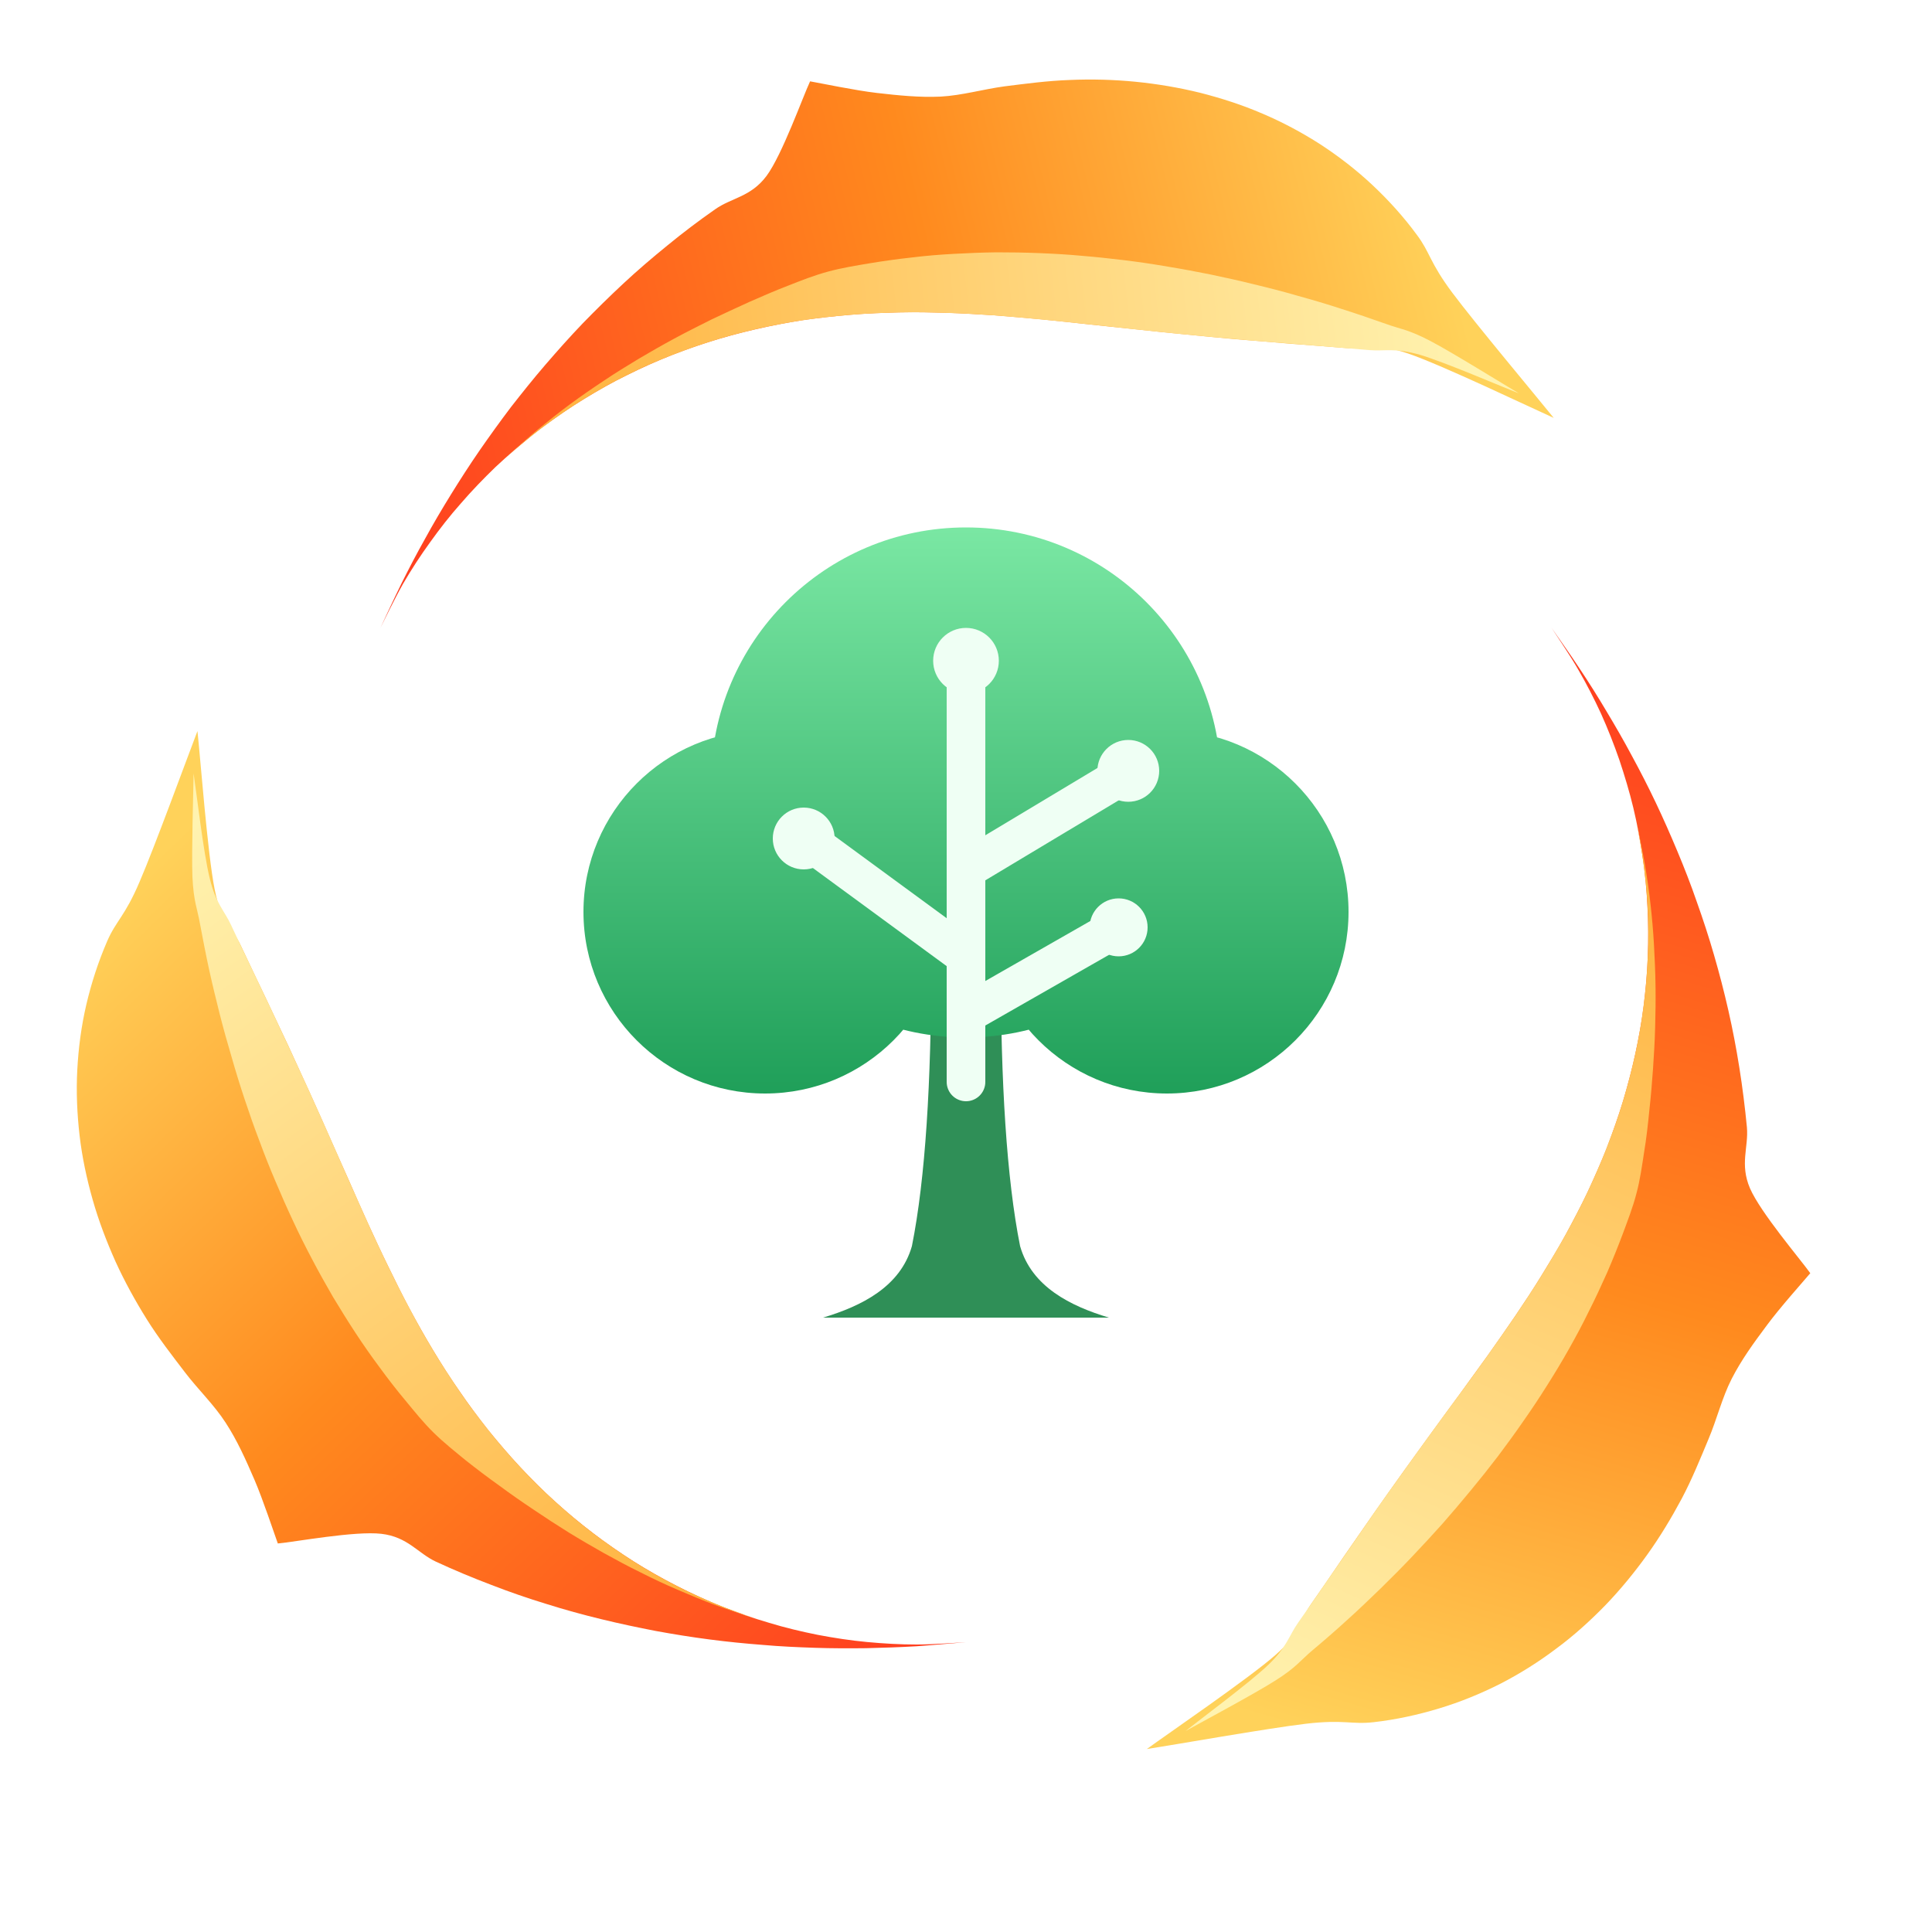
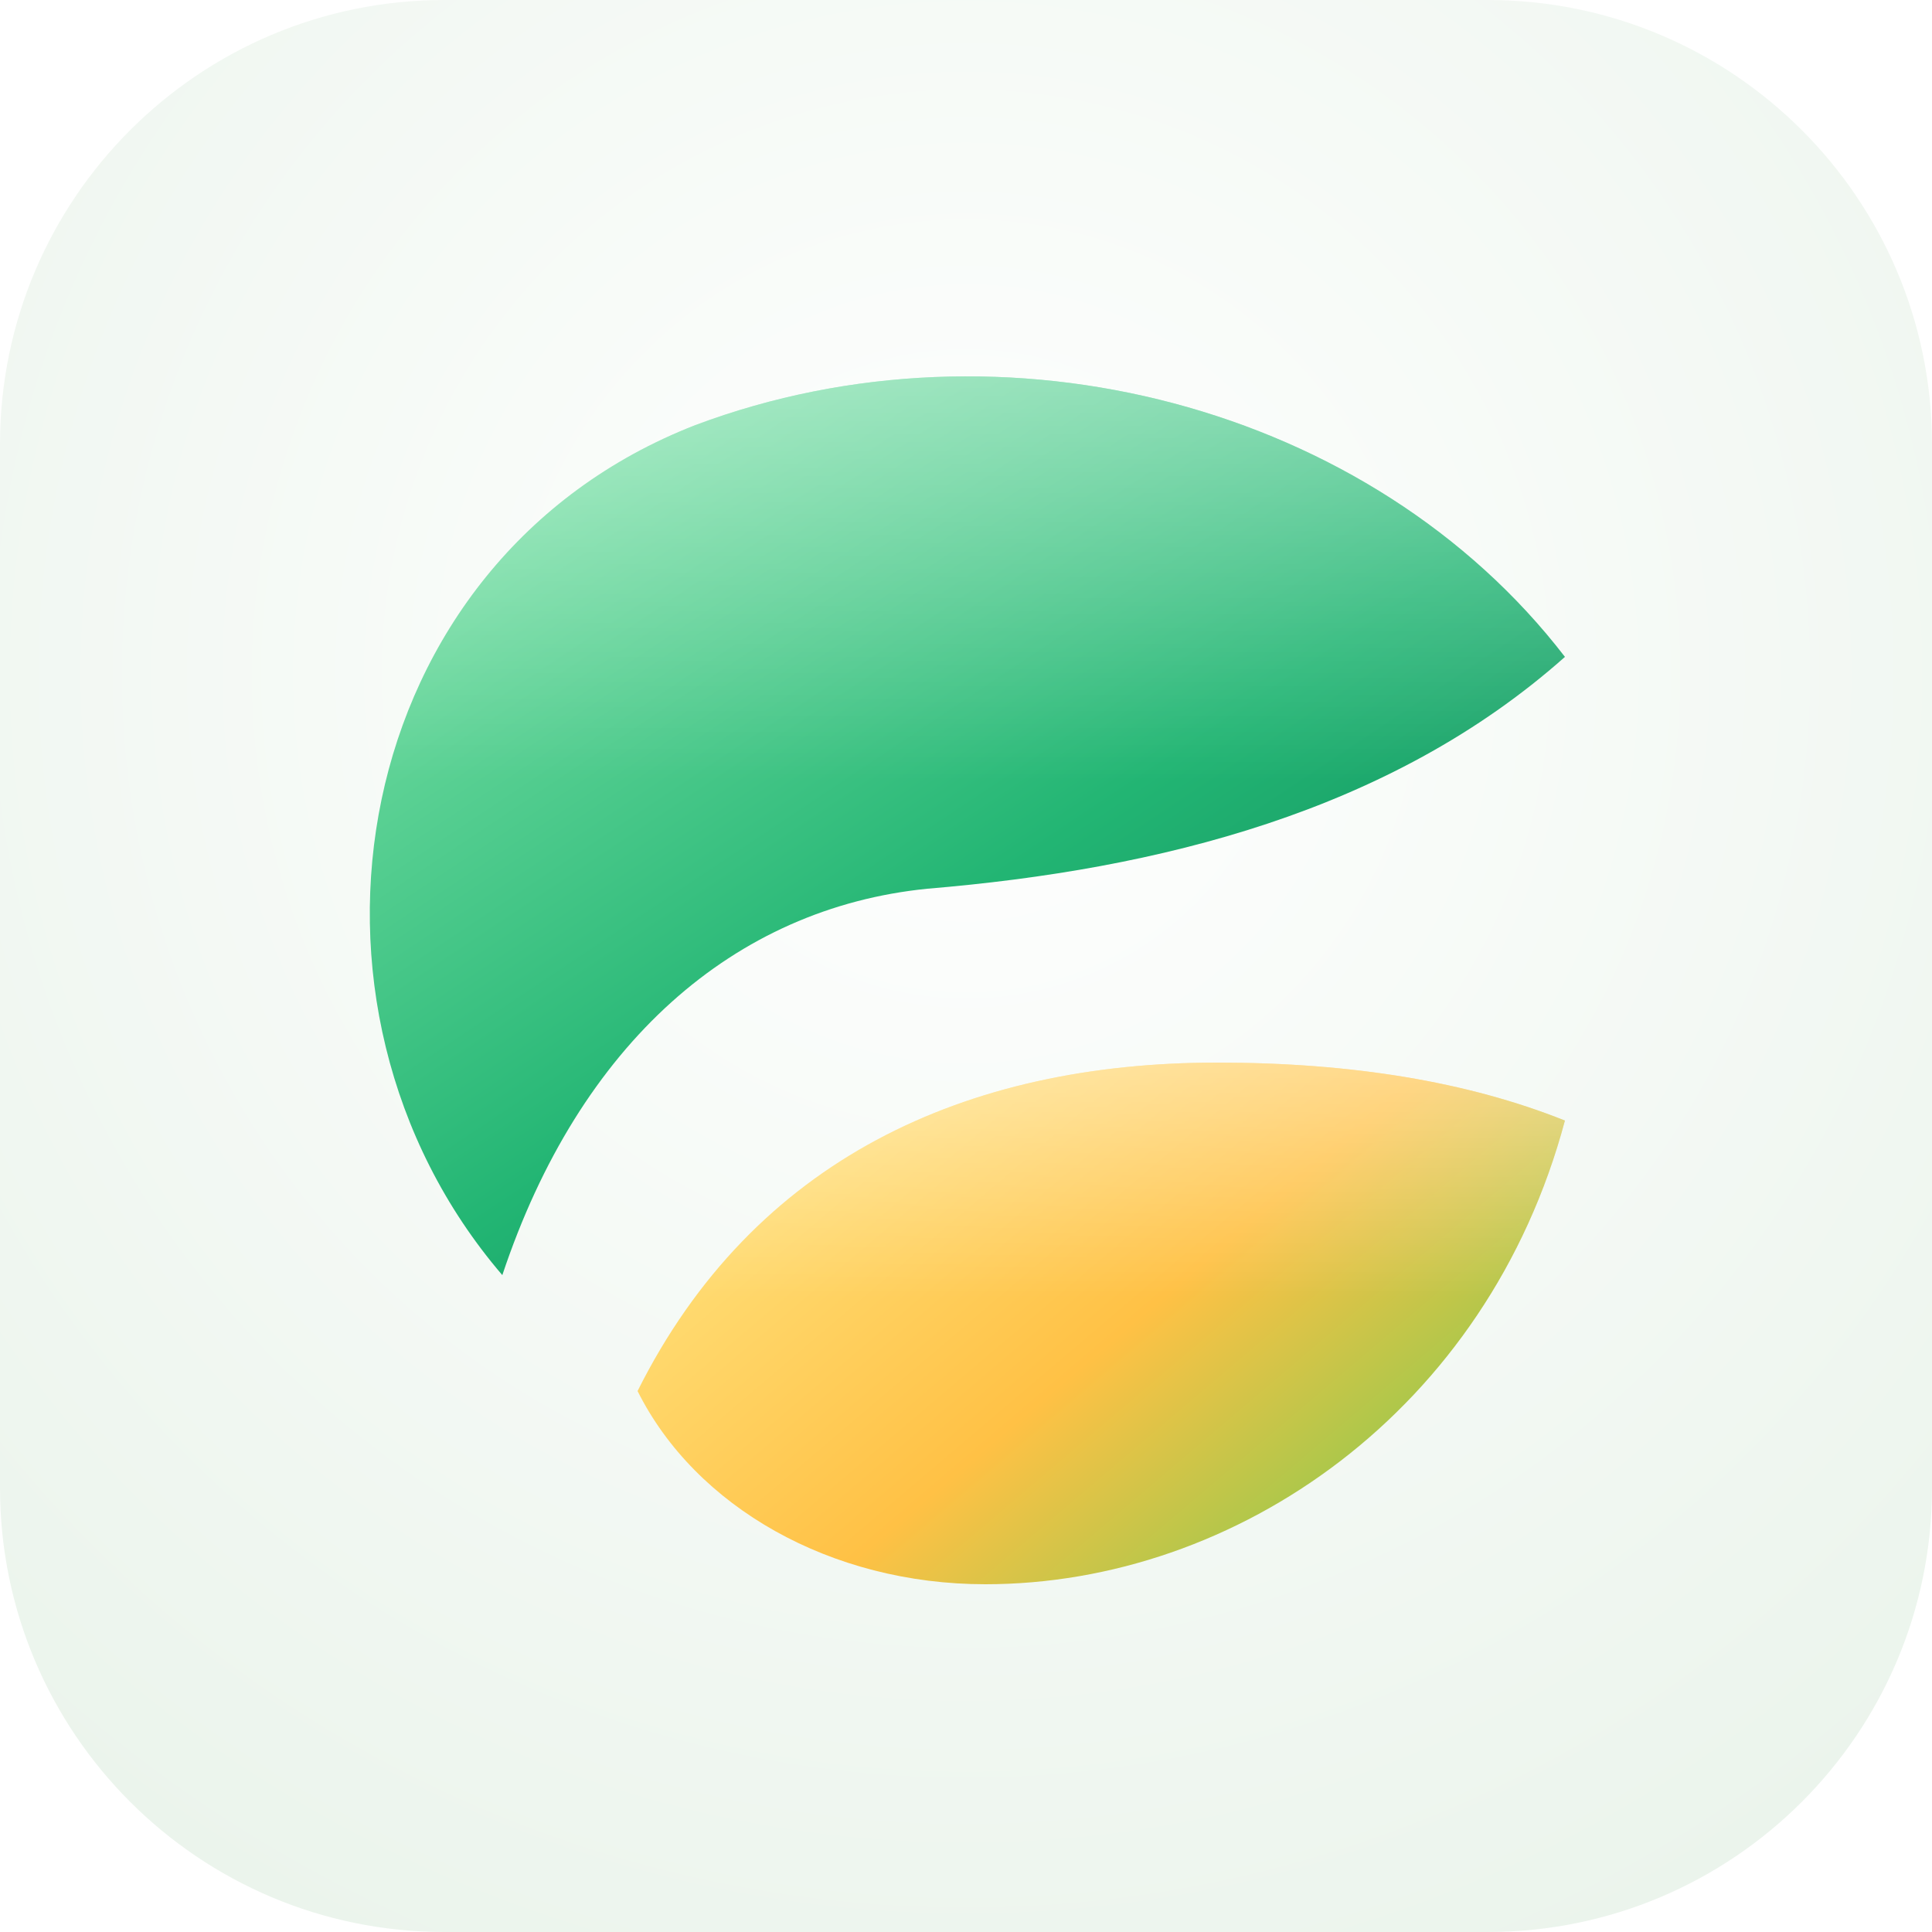
<svg xmlns="http://www.w3.org/2000/svg" viewBox="0 0 100 100" width="256" height="256">
  <defs>
-     <linearGradient id="fr0" gradientUnits="userSpaceOnUse" x1="19.69" y1="32.50" x2="76.35" y2="18.59">
-       <stop offset="0" stop-color="#FF3B1F" />
-       <stop offset="0.55" stop-color="#FF8A1E" />
-       <stop offset="1" stop-color="#FFD25A" />
+     <linearGradient id="ur" x1="0.1" y1="0.05" x2="0.9" y2="0.95">
+       <stop offset="0" stop-color="#7FE3A9" />
+       <stop offset="0.55" stop-color="#22B573" />
+       <stop offset="1" stop-color="#0C7F57" />
    </linearGradient>
-     <linearGradient id="fr1" gradientUnits="userSpaceOnUse" x1="80.31" y1="32.50" x2="64.02" y2="88.53">
-       <stop offset="0" stop-color="#FF3B1F" />
-       <stop offset="0.55" stop-color="#FF8A1E" />
-       <stop offset="1" stop-color="#FFD25A" />
+     <linearGradient id="lr" x1="0.05" y1="0.25" x2="0.95" y2="0.85">
+       <stop offset="0" stop-color="#FFE07A" />
+       <stop offset="0.5" stop-color="#FFC145" />
+       <stop offset="1" stop-color="#7CCB4E" />
    </linearGradient>
-     <linearGradient id="fr2" gradientUnits="userSpaceOnUse" x1="50.00" y1="85.00" x2="9.62" y2="42.88">
-       <stop offset="0" stop-color="#FF3B1F" />
-       <stop offset="0.55" stop-color="#FF8A1E" />
-       <stop offset="1" stop-color="#FFD25A" />
+     <linearGradient id="sr" x1="0" y1="0" x2="0" y2="1">
+       <stop offset="0" stop-color="#FFFFFF" stop-opacity="0.38" />
+       <stop offset="0.45" stop-color="#FFFFFF" stop-opacity="0" />
    </linearGradient>
-     <linearGradient id="cr0" gradientUnits="userSpaceOnUse" x1="26.58" y1="23.99" x2="76.35" y2="18.59">
-       <stop offset="0" stop-color="#FFB03A" />
-       <stop offset="1" stop-color="#FFF3B0" />
-     </linearGradient>
-     <linearGradient id="cr1" gradientUnits="userSpaceOnUse" x1="84.24" y1="42.72" x2="64.02" y2="88.53">
-       <stop offset="0" stop-color="#FFB03A" />
-       <stop offset="1" stop-color="#FFF3B0" />
-     </linearGradient>
-     <linearGradient id="cr2" gradientUnits="userSpaceOnUse" x1="39.18" y1="83.29" x2="9.62" y2="42.88">
-       <stop offset="0" stop-color="#FFB03A" />
-       <stop offset="1" stop-color="#FFF3B0" />
-     </linearGradient>
-     <linearGradient id="leafr" gradientUnits="userSpaceOnUse" x1="50" y1="27" x2="50" y2="57">
-       <stop offset="0" stop-color="#7BE8A4" />
-       <stop offset="1" stop-color="#1E9E58" />
-     </linearGradient>
+     <radialGradient id="br" cx="0.5" cy="0.35" r="0.8">
+       <stop offset="0" stop-color="#FFFFFF" />
+       <stop offset="1" stop-color="#E9F3EA" />
+     </radialGradient>
  </defs>
-   <path d="M19.69,32.50 C19.87,32.11 20.41,30.95 20.79,30.18 C21.18,29.40 21.58,28.63 22.01,27.87 C22.43,27.10 22.88,26.34 23.35,25.58 C23.82,24.82 24.31,24.06 24.82,23.32 C25.34,22.57 25.88,21.82 26.44,21.08 C27.01,20.35 27.60,19.61 28.22,18.89 C28.84,18.17 29.48,17.45 30.15,16.75 C30.83,16.05 31.53,15.36 32.26,14.68 C32.99,14.00 33.76,13.34 34.55,12.70 C35.34,12.05 36.16,11.43 37.02,10.83 C37.87,10.23 38.86,10.20 39.68,9.10 C40.49,8.00 41.55,5.02 41.93,4.21 C42.50,4.31 44.26,4.68 45.38,4.81 C46.51,4.94 47.59,5.05 48.69,5.00 C49.79,4.94 50.88,4.62 51.99,4.47 C53.10,4.33 54.23,4.18 55.36,4.14 C56.49,4.09 57.63,4.12 58.76,4.23 C59.88,4.34 61.01,4.53 62.11,4.80 C63.21,5.08 64.30,5.43 65.34,5.88 C66.38,6.32 67.39,6.86 68.34,7.47 C69.29,8.09 70.21,8.80 71.04,9.58 C71.87,10.36 72.66,11.23 73.34,12.16 C74.03,13.08 73.99,13.57 75.17,15.15 C76.35,16.73 79.55,20.55 80.42,21.63 C79.17,21.07 74.67,18.91 72.89,18.30 C71.10,17.70 70.74,18.11 69.72,18.02 C68.70,17.94 67.72,17.86 66.77,17.79 C65.82,17.71 64.90,17.63 63.99,17.56 C63.09,17.48 62.22,17.40 61.36,17.31 C60.50,17.23 59.66,17.14 58.83,17.05 C57.99,16.97 57.18,16.87 56.36,16.79 C55.54,16.70 54.73,16.61 53.91,16.53 C53.10,16.46 52.29,16.38 51.47,16.32 C50.65,16.27 49.84,16.22 49.02,16.19 C48.20,16.17 47.37,16.15 46.54,16.17 C45.72,16.19 44.89,16.22 44.06,16.29 C43.23,16.36 42.39,16.45 41.56,16.57 C40.73,16.70 39.90,16.86 39.08,17.05 C38.26,17.24 37.44,17.46 36.63,17.72 C35.82,17.98 35.02,18.27 34.23,18.60 C33.44,18.93 32.67,19.30 31.91,19.69 C31.15,20.09 30.41,20.53 29.69,20.99 C28.97,21.46 28.27,21.96 27.59,22.49 C26.92,23.03 26.27,23.59 25.64,24.18 C25.02,24.78 24.42,25.40 23.86,26.05 C23.29,26.69 22.76,27.37 22.26,28.07 C21.76,28.76 21.29,29.48 20.86,30.22 C20.44,30.96 19.88,32.12 19.69,32.50 Z" fill="url(#fr0)" />
-   <path d="M80.31,32.50 C80.55,32.85 81.30,33.90 81.77,34.62 C82.25,35.34 82.71,36.07 83.16,36.83 C83.61,37.58 84.05,38.34 84.47,39.13 C84.90,39.92 85.31,40.72 85.70,41.54 C86.09,42.36 86.46,43.20 86.82,44.06 C87.18,44.92 87.52,45.79 87.83,46.69 C88.15,47.59 88.45,48.50 88.72,49.44 C88.99,50.37 89.24,51.33 89.46,52.30 C89.68,53.27 89.87,54.26 90.03,55.27 C90.19,56.28 90.32,57.31 90.42,58.35 C90.51,59.39 90.04,60.25 90.58,61.51 C91.13,62.77 93.18,65.17 93.70,65.90 C93.32,66.35 92.12,67.69 91.45,68.60 C90.77,69.51 90.13,70.39 89.63,71.37 C89.13,72.35 88.87,73.45 88.43,74.49 C88.00,75.52 87.57,76.58 87.04,77.58 C86.51,78.57 85.92,79.55 85.26,80.47 C84.60,81.39 83.87,82.28 83.09,83.09 C82.30,83.90 81.45,84.67 80.54,85.34 C79.64,86.02 78.67,86.63 77.66,87.15 C76.65,87.66 75.58,88.10 74.48,88.43 C73.39,88.76 72.25,89.01 71.10,89.14 C69.96,89.27 69.56,88.99 67.60,89.22 C65.64,89.45 60.73,90.32 59.36,90.53 C60.47,89.72 64.59,86.91 66.01,85.67 C67.42,84.42 67.25,83.91 67.83,83.07 C68.42,82.23 68.97,81.42 69.51,80.63 C70.06,79.84 70.58,79.08 71.10,78.34 C71.62,77.60 72.12,76.89 72.63,76.18 C73.13,75.48 73.63,74.80 74.12,74.12 C74.61,73.44 75.10,72.78 75.59,72.11 C76.07,71.45 76.55,70.79 77.03,70.12 C77.50,69.45 77.97,68.79 78.43,68.11 C78.89,67.43 79.34,66.75 79.77,66.05 C80.20,65.35 80.63,64.65 81.03,63.92 C81.42,63.20 81.81,62.46 82.17,61.71 C82.52,60.95 82.86,60.19 83.17,59.41 C83.47,58.62 83.75,57.83 84.00,57.02 C84.24,56.21 84.46,55.39 84.64,54.56 C84.82,53.73 84.97,52.89 85.08,52.04 C85.18,51.20 85.26,50.34 85.29,49.49 C85.32,48.63 85.32,47.77 85.27,46.91 C85.23,46.06 85.15,45.20 85.02,44.35 C84.90,43.50 84.74,42.65 84.54,41.81 C84.34,40.98 84.09,40.15 83.82,39.34 C83.54,38.53 83.22,37.72 82.87,36.94 C82.51,36.16 82.12,35.40 81.69,34.66 C81.27,33.92 80.54,32.86 80.31,32.50 Z" fill="url(#fr1)" />
-   <path d="M50.00,85.00 C49.57,85.03 48.30,85.15 47.44,85.21 C46.57,85.26 45.70,85.29 44.83,85.31 C43.95,85.32 43.07,85.32 42.18,85.29 C41.28,85.26 40.38,85.22 39.48,85.14 C38.57,85.07 37.66,84.98 36.74,84.86 C35.81,84.74 34.88,84.59 33.95,84.42 C33.02,84.24 32.07,84.04 31.13,83.81 C30.18,83.58 29.23,83.32 28.28,83.02 C27.33,82.73 26.37,82.40 25.42,82.03 C24.47,81.67 23.51,81.27 22.56,80.83 C21.62,80.39 21.11,79.55 19.74,79.39 C18.38,79.23 15.27,79.81 14.38,79.89 C14.18,79.34 13.62,77.64 13.17,76.59 C12.72,75.55 12.28,74.56 11.68,73.64 C11.08,72.71 10.26,71.93 9.58,71.04 C8.90,70.15 8.20,69.25 7.60,68.29 C7.00,67.33 6.45,66.33 5.98,65.30 C5.52,64.27 5.11,63.20 4.80,62.11 C4.49,61.02 4.25,59.90 4.12,58.78 C3.99,57.66 3.94,56.51 4.00,55.38 C4.06,54.24 4.21,53.10 4.47,51.99 C4.73,50.88 5.09,49.77 5.55,48.71 C6.01,47.65 6.46,47.44 7.23,45.63 C8.01,43.82 9.72,39.14 10.22,37.84 C10.37,39.20 10.74,44.18 11.11,46.03 C11.48,47.87 12.01,47.98 12.45,48.91 C12.88,49.83 13.31,50.72 13.72,51.58 C14.13,52.45 14.52,53.28 14.91,54.10 C15.29,54.92 15.65,55.72 16.01,56.50 C16.37,57.29 16.71,58.06 17.05,58.83 C17.39,59.59 17.72,60.35 18.06,61.10 C18.39,61.86 18.72,62.60 19.06,63.35 C19.40,64.09 19.74,64.83 20.10,65.56 C20.46,66.30 20.82,67.03 21.21,67.76 C21.60,68.48 22.00,69.20 22.43,69.91 C22.86,70.62 23.30,71.32 23.78,72.00 C24.25,72.69 24.75,73.36 25.27,74.02 C25.80,74.67 26.35,75.32 26.92,75.93 C27.50,76.55 28.10,77.15 28.73,77.72 C29.36,78.29 30.02,78.84 30.69,79.35 C31.37,79.87 32.08,80.36 32.80,80.82 C33.52,81.27 34.27,81.70 35.04,82.09 C35.80,82.48 36.59,82.84 37.38,83.16 C38.18,83.48 39.00,83.76 39.82,84.00 C40.64,84.25 41.48,84.45 42.33,84.62 C43.17,84.78 44.02,84.91 44.87,84.99 C45.73,85.07 46.59,85.12 47.44,85.12 C48.30,85.12 49.57,85.02 50.00,85.00 Z" fill="url(#fr2)" />
-   <path d="M26.25,23.62 C26.52,23.39 27.30,22.68 27.84,22.23 C28.39,21.78 28.94,21.34 29.51,20.92 C30.08,20.50 30.66,20.10 31.25,19.71 C31.84,19.31 32.45,18.94 33.06,18.57 C33.67,18.21 34.28,17.86 34.91,17.52 C35.54,17.18 36.18,16.86 36.82,16.54 C37.47,16.23 38.12,15.93 38.78,15.63 C39.44,15.34 40.10,15.05 40.78,14.79 C41.46,14.52 42.15,14.25 42.85,14.06 C43.55,13.87 44.28,13.75 45.00,13.63 C45.72,13.51 46.44,13.41 47.17,13.33 C47.89,13.24 48.62,13.18 49.36,13.14 C50.09,13.10 50.82,13.07 51.56,13.06 C52.29,13.06 53.03,13.07 53.77,13.10 C54.51,13.13 55.25,13.17 55.99,13.24 C56.73,13.30 57.47,13.38 58.21,13.47 C58.95,13.56 59.69,13.67 60.44,13.80 C61.18,13.92 61.93,14.06 62.67,14.21 C63.42,14.37 64.17,14.53 64.92,14.72 C65.67,14.90 66.42,15.09 67.17,15.31 C67.93,15.52 68.68,15.74 69.44,15.99 C70.20,16.23 70.96,16.49 71.72,16.76 C72.49,17.04 72.87,17.04 74.02,17.64 C75.17,18.24 77.85,19.91 78.62,20.36 C77.76,20.03 74.78,18.74 73.48,18.36 C72.18,17.99 71.69,18.19 70.84,18.12 C69.98,18.04 69.15,17.98 68.34,17.91 C67.53,17.84 66.75,17.78 65.98,17.72 C65.21,17.66 64.46,17.60 63.73,17.53 C62.99,17.47 62.28,17.40 61.57,17.33 C60.86,17.27 60.17,17.19 59.48,17.12 C58.79,17.05 58.11,16.98 57.44,16.90 C56.76,16.83 56.09,16.76 55.43,16.69 C54.76,16.62 54.09,16.55 53.42,16.49 C52.76,16.43 52.09,16.37 51.42,16.32 C50.75,16.27 50.08,16.23 49.41,16.21 C48.74,16.18 48.06,16.16 47.39,16.16 C46.71,16.16 46.03,16.18 45.35,16.21 C44.67,16.24 43.99,16.29 43.31,16.36 C42.63,16.43 41.94,16.51 41.26,16.62 C40.58,16.73 39.90,16.86 39.23,17.01 C38.55,17.17 37.88,17.34 37.21,17.54 C36.55,17.74 35.88,17.96 35.23,18.21 C34.58,18.45 33.93,18.72 33.29,19.01 C32.66,19.31 32.03,19.62 31.41,19.96 C30.80,20.30 30.19,20.67 29.60,21.05 C29.01,21.44 28.44,21.84 27.88,22.27 C27.32,22.70 26.52,23.40 26.25,23.62 Z" fill="url(#cr0)" />
-   <path d="M84.72,42.62 C84.79,42.97 85.01,44.00 85.13,44.70 C85.25,45.39 85.35,46.09 85.43,46.80 C85.51,47.50 85.57,48.21 85.61,48.91 C85.65,49.62 85.68,50.33 85.69,51.04 C85.70,51.75 85.69,52.46 85.67,53.17 C85.65,53.89 85.61,54.60 85.56,55.32 C85.51,56.03 85.45,56.75 85.37,57.47 C85.30,58.18 85.22,58.91 85.10,59.63 C84.99,60.34 84.89,61.08 84.70,61.78 C84.52,62.48 84.25,63.17 84.00,63.85 C83.74,64.54 83.47,65.21 83.18,65.88 C82.88,66.55 82.57,67.22 82.24,67.87 C81.92,68.53 81.57,69.18 81.21,69.82 C80.85,70.46 80.47,71.09 80.07,71.72 C79.68,72.34 79.27,72.96 78.84,73.57 C78.42,74.18 77.98,74.78 77.53,75.38 C77.08,75.97 76.61,76.56 76.13,77.14 C75.65,77.72 75.16,78.30 74.66,78.87 C74.15,79.44 73.63,80.00 73.10,80.56 C72.57,81.12 72.02,81.67 71.46,82.22 C70.90,82.76 70.33,83.31 69.74,83.84 C69.15,84.38 68.54,84.91 67.92,85.43 C67.30,85.95 67.11,86.29 66.02,86.98 C64.92,87.68 62.13,89.17 61.36,89.60 C62.07,89.03 64.69,87.09 65.66,86.16 C66.63,85.22 66.70,84.69 67.19,83.99 C67.69,83.28 68.16,82.60 68.62,81.93 C69.08,81.26 69.53,80.61 69.97,79.98 C70.41,79.34 70.83,78.73 71.25,78.12 C71.68,77.52 72.09,76.93 72.51,76.35 C72.92,75.77 73.33,75.21 73.73,74.65 C74.14,74.09 74.54,73.54 74.94,72.99 C75.34,72.44 75.74,71.90 76.14,71.36 C76.53,70.81 76.93,70.27 77.31,69.72 C77.70,69.17 78.08,68.63 78.46,68.07 C78.83,67.52 79.20,66.96 79.56,66.39 C79.92,65.82 80.27,65.24 80.61,64.65 C80.95,64.07 81.28,63.47 81.59,62.87 C81.90,62.27 82.20,61.65 82.48,61.03 C82.76,60.40 83.03,59.77 83.27,59.12 C83.52,58.48 83.75,57.83 83.95,57.17 C84.16,56.50 84.34,55.83 84.50,55.16 C84.67,54.48 84.80,53.79 84.92,53.11 C85.03,52.42 85.12,51.72 85.19,51.02 C85.25,50.33 85.29,49.62 85.31,48.92 C85.32,48.22 85.31,47.51 85.27,46.81 C85.23,46.11 85.16,45.40 85.07,44.71 C84.98,44.01 84.78,42.97 84.72,42.62 Z" fill="url(#cr1)" />
-   <path d="M39.03,83.76 C38.70,83.64 37.69,83.32 37.03,83.08 C36.36,82.83 35.71,82.56 35.06,82.28 C34.41,82.00 33.77,81.70 33.14,81.38 C32.50,81.07 31.88,80.73 31.26,80.39 C30.64,80.04 30.02,79.68 29.42,79.31 C28.81,78.93 28.21,78.54 27.62,78.14 C27.02,77.74 26.43,77.33 25.85,76.90 C25.26,76.48 24.68,76.04 24.11,75.59 C23.55,75.13 22.97,74.67 22.45,74.16 C21.93,73.65 21.47,73.08 21.01,72.52 C20.54,71.96 20.09,71.38 19.66,70.79 C19.22,70.20 18.80,69.60 18.40,68.99 C18.00,68.38 17.61,67.75 17.23,67.12 C16.86,66.48 16.50,65.84 16.16,65.19 C15.81,64.53 15.48,63.87 15.17,63.20 C14.85,62.52 14.55,61.84 14.26,61.15 C13.97,60.47 13.69,59.77 13.43,59.06 C13.16,58.36 12.91,57.64 12.67,56.92 C12.43,56.20 12.20,55.46 11.99,54.72 C11.77,53.98 11.56,53.23 11.37,52.48 C11.18,51.72 10.99,50.95 10.82,50.17 C10.65,49.39 10.50,48.60 10.35,47.81 C10.21,47.01 10.02,46.68 9.96,45.38 C9.91,44.08 10.01,40.92 10.02,40.03 C10.16,40.94 10.53,44.17 10.86,45.48 C11.18,46.79 11.61,47.12 11.97,47.90 C12.33,48.68 12.69,49.43 13.04,50.16 C13.39,50.90 13.73,51.61 14.06,52.30 C14.39,53.00 14.71,53.68 15.02,54.35 C15.33,55.02 15.63,55.67 15.93,56.32 C16.22,56.96 16.51,57.60 16.79,58.23 C17.07,58.86 17.34,59.48 17.62,60.11 C17.89,60.73 18.16,61.34 18.44,61.96 C18.71,62.57 18.98,63.18 19.26,63.79 C19.55,64.40 19.83,65.01 20.12,65.61 C20.42,66.21 20.71,66.81 21.03,67.41 C21.34,68.00 21.66,68.60 22.00,69.18 C22.34,69.77 22.69,70.35 23.06,70.92 C23.43,71.49 23.81,72.06 24.21,72.62 C24.61,73.17 25.03,73.72 25.46,74.25 C25.90,74.79 26.35,75.31 26.82,75.82 C27.29,76.33 27.78,76.83 28.28,77.30 C28.79,77.78 29.31,78.24 29.85,78.69 C30.39,79.13 30.95,79.56 31.52,79.96 C32.09,80.37 32.68,80.75 33.28,81.12 C33.88,81.48 34.50,81.82 35.13,82.14 C35.76,82.46 36.40,82.75 37.05,83.02 C37.70,83.29 38.70,83.63 39.03,83.76 Z" fill="url(#cr2)" />
-   <path d="M48.2,50 C48.2,56 47.9,61 47.2,64.5 C46.6,66.6 44.6,67.6 42.6,68.2 L57.4,68.2 C55.4,67.6 53.4,66.6 52.8,64.5 C52.1,61 51.8,56 51.8,50 Z" fill="#2F8F57" />
-   <path d="M36.80,40.50 a13.20,13.20 0 1,0 26.40,0 a13.20,13.20 0 1,0 -26.40,0 M30.20,47.20 a9.40,9.40 0 1,0 18.80,0 a9.40,9.40 0 1,0 -18.80,0 M51.00,47.20 a9.40,9.40 0 1,0 18.80,0 a9.40,9.40 0 1,0 -18.80,0" fill="url(#leafr)" />
-   <path d="M50,56 L50,35.5 M50,49.5 L42.5,44 M50,45 L57.5,40.5 M50,52.5 L57,48.5" fill="none" stroke="#EFFFF4" stroke-width="2.0" stroke-linecap="round" />
-   <path d="M48.30,34.20 a1.70,1.70 0 1,0 3.40,0 a1.70,1.70 0 1,0 -3.40,0 M40.00,43.40 a1.60,1.60 0 1,0 3.20,0 a1.60,1.60 0 1,0 -3.20,0 M56.80,39.90 a1.60,1.60 0 1,0 3.20,0 a1.60,1.60 0 1,0 -3.20,0 M56.40,48.00 a1.50,1.50 0 1,0 3.00,0 a1.50,1.50 0 1,0 -3.00,0" fill="#EFFFF4" />
+   <rect width="100" height="100" rx="23" fill="url(#br)" />
+   <path d="M26,66 C14,52 18,29 36,22 C52,16 71,21 81,34 C72,42 60,45 48,46 C38,47 30,54 26,66 Z" fill="url(#ur)" />
+   <path d="M33,72 C39,60 50,55 63,55 C70,55 76,56 81,58 C77,73 64,82 51,82 C43,82 36,78 33,72 Z" fill="url(#lr)" />
+   <path d="M26,66 C14,52 18,29 36,22 C52,16 71,21 81,34 C72,42 60,45 48,46 C38,47 30,54 26,66 Z" fill="url(#sr)" />
+   <path d="M33,72 C39,60 50,55 63,55 C70,55 76,56 81,58 C77,73 64,82 51,82 C43,82 36,78 33,72 Z" fill="url(#sr)" />
</svg>
